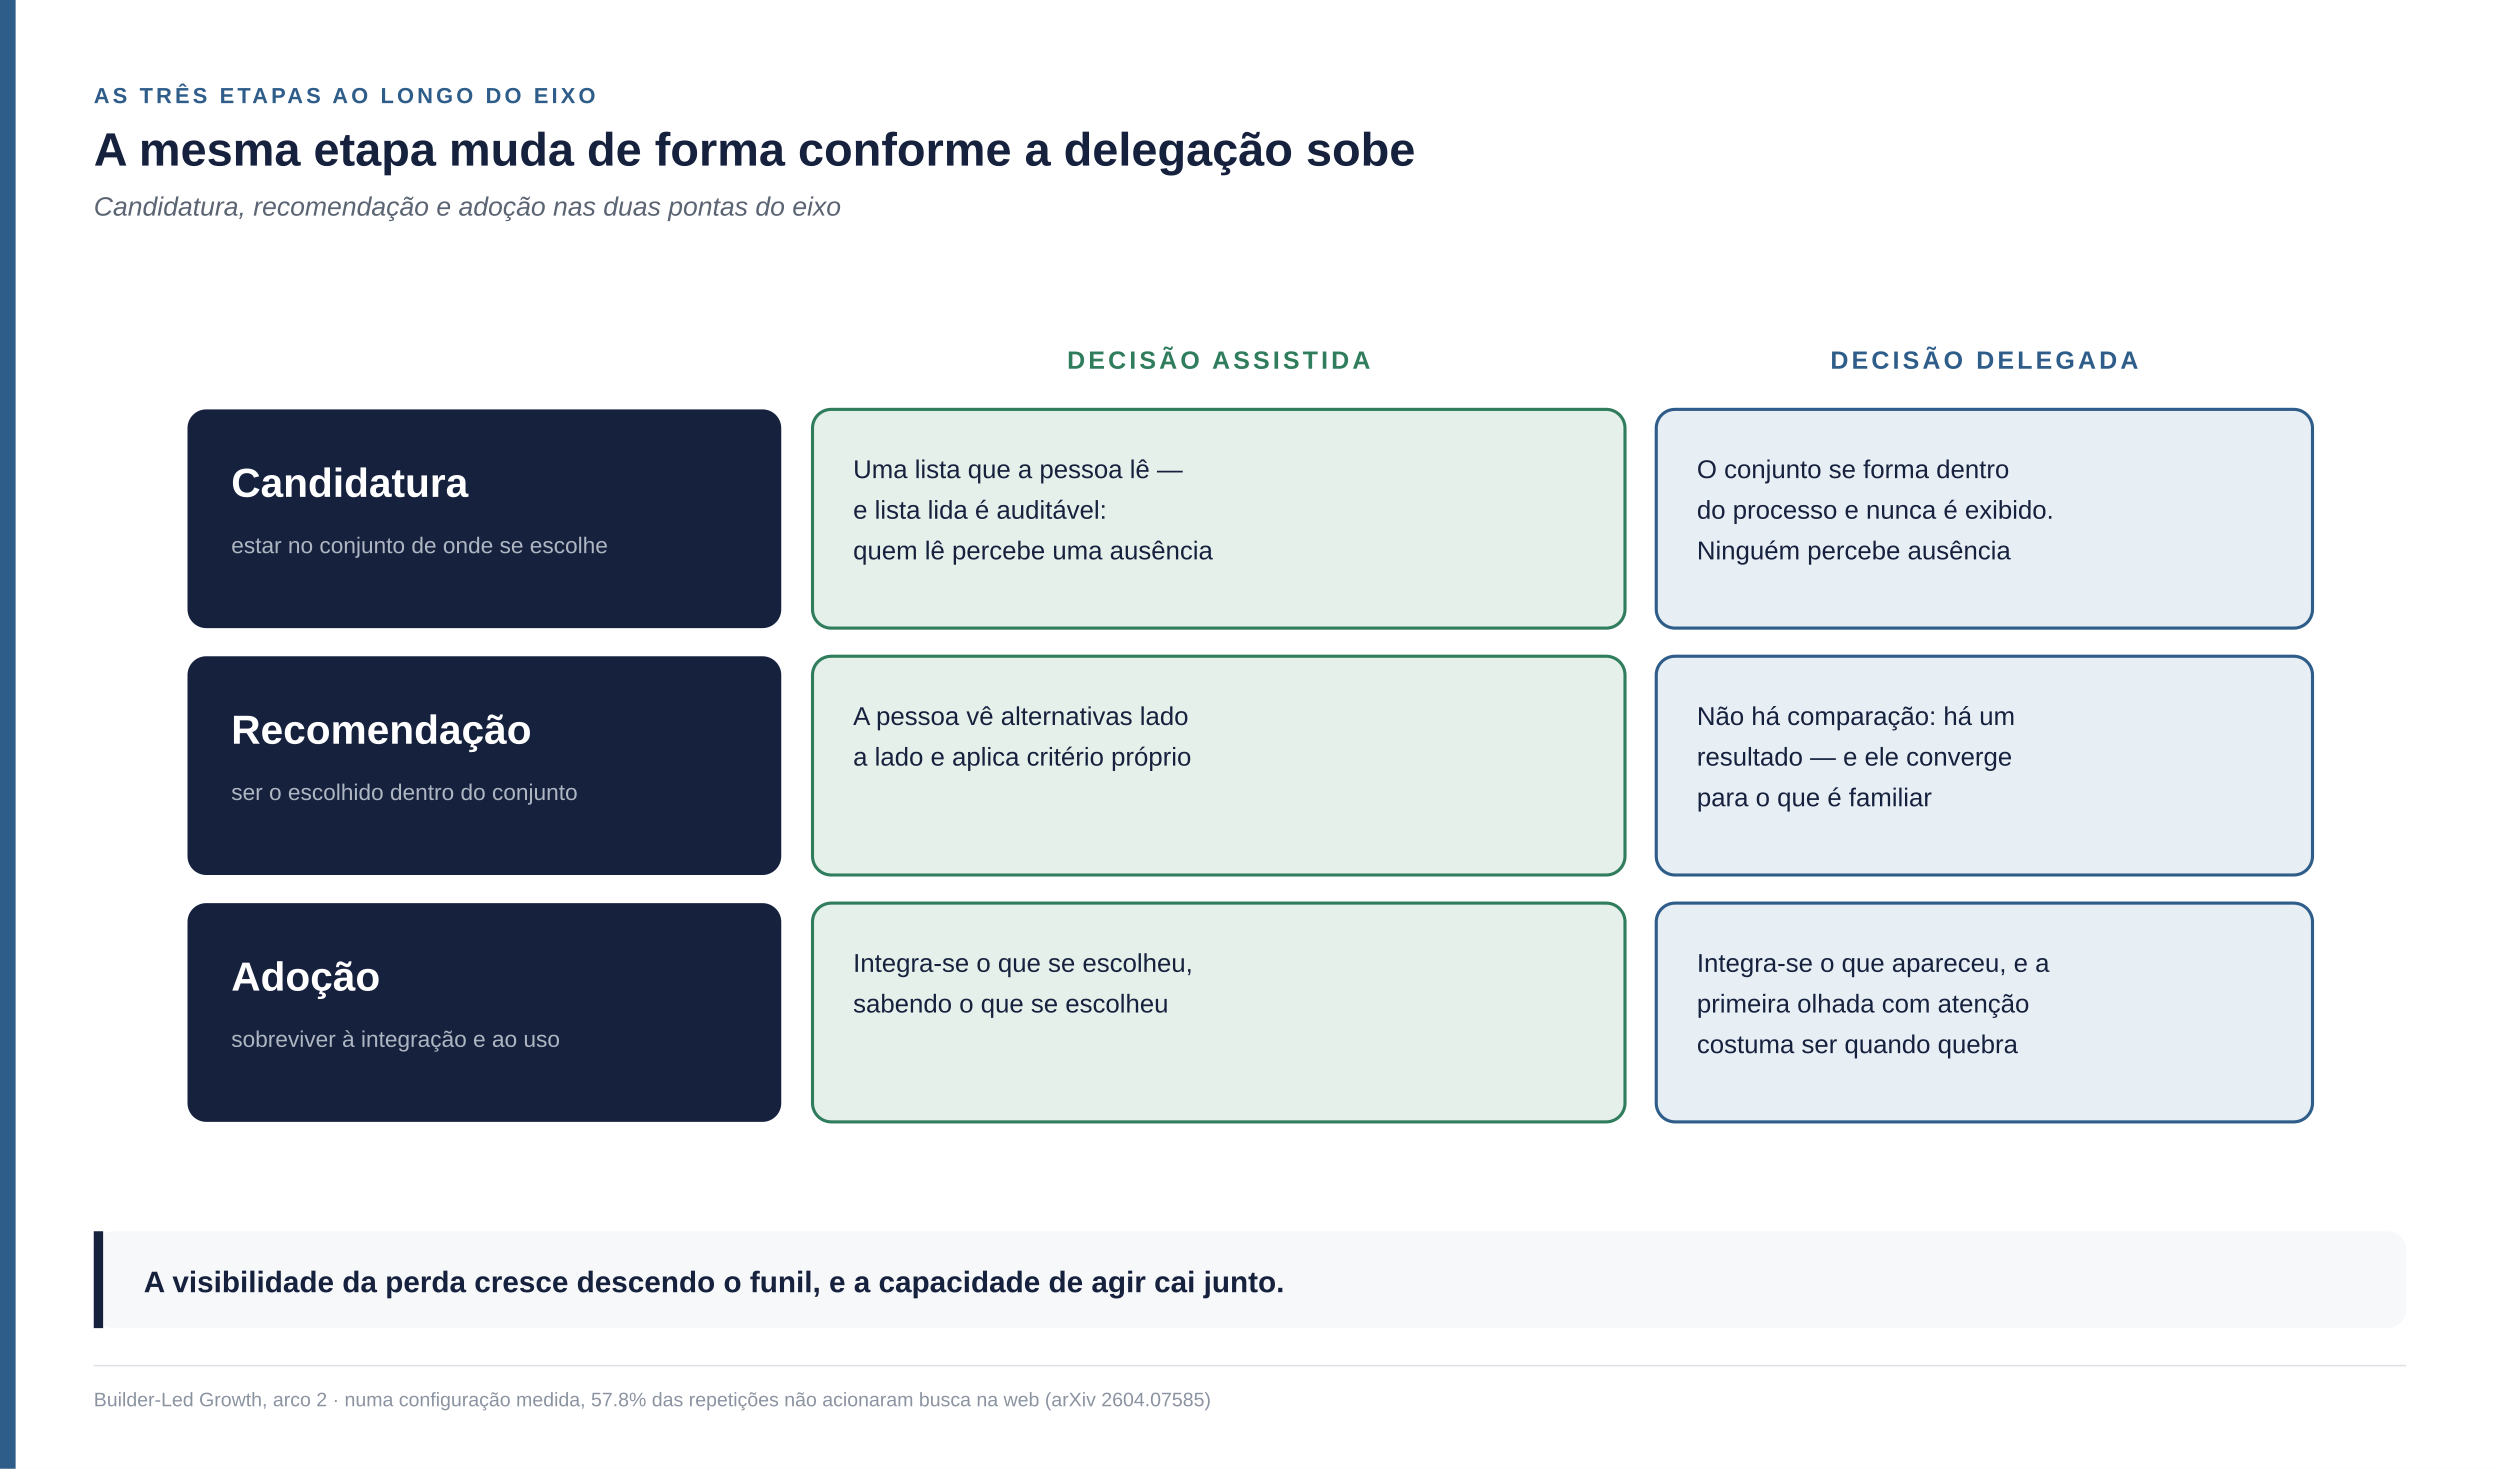
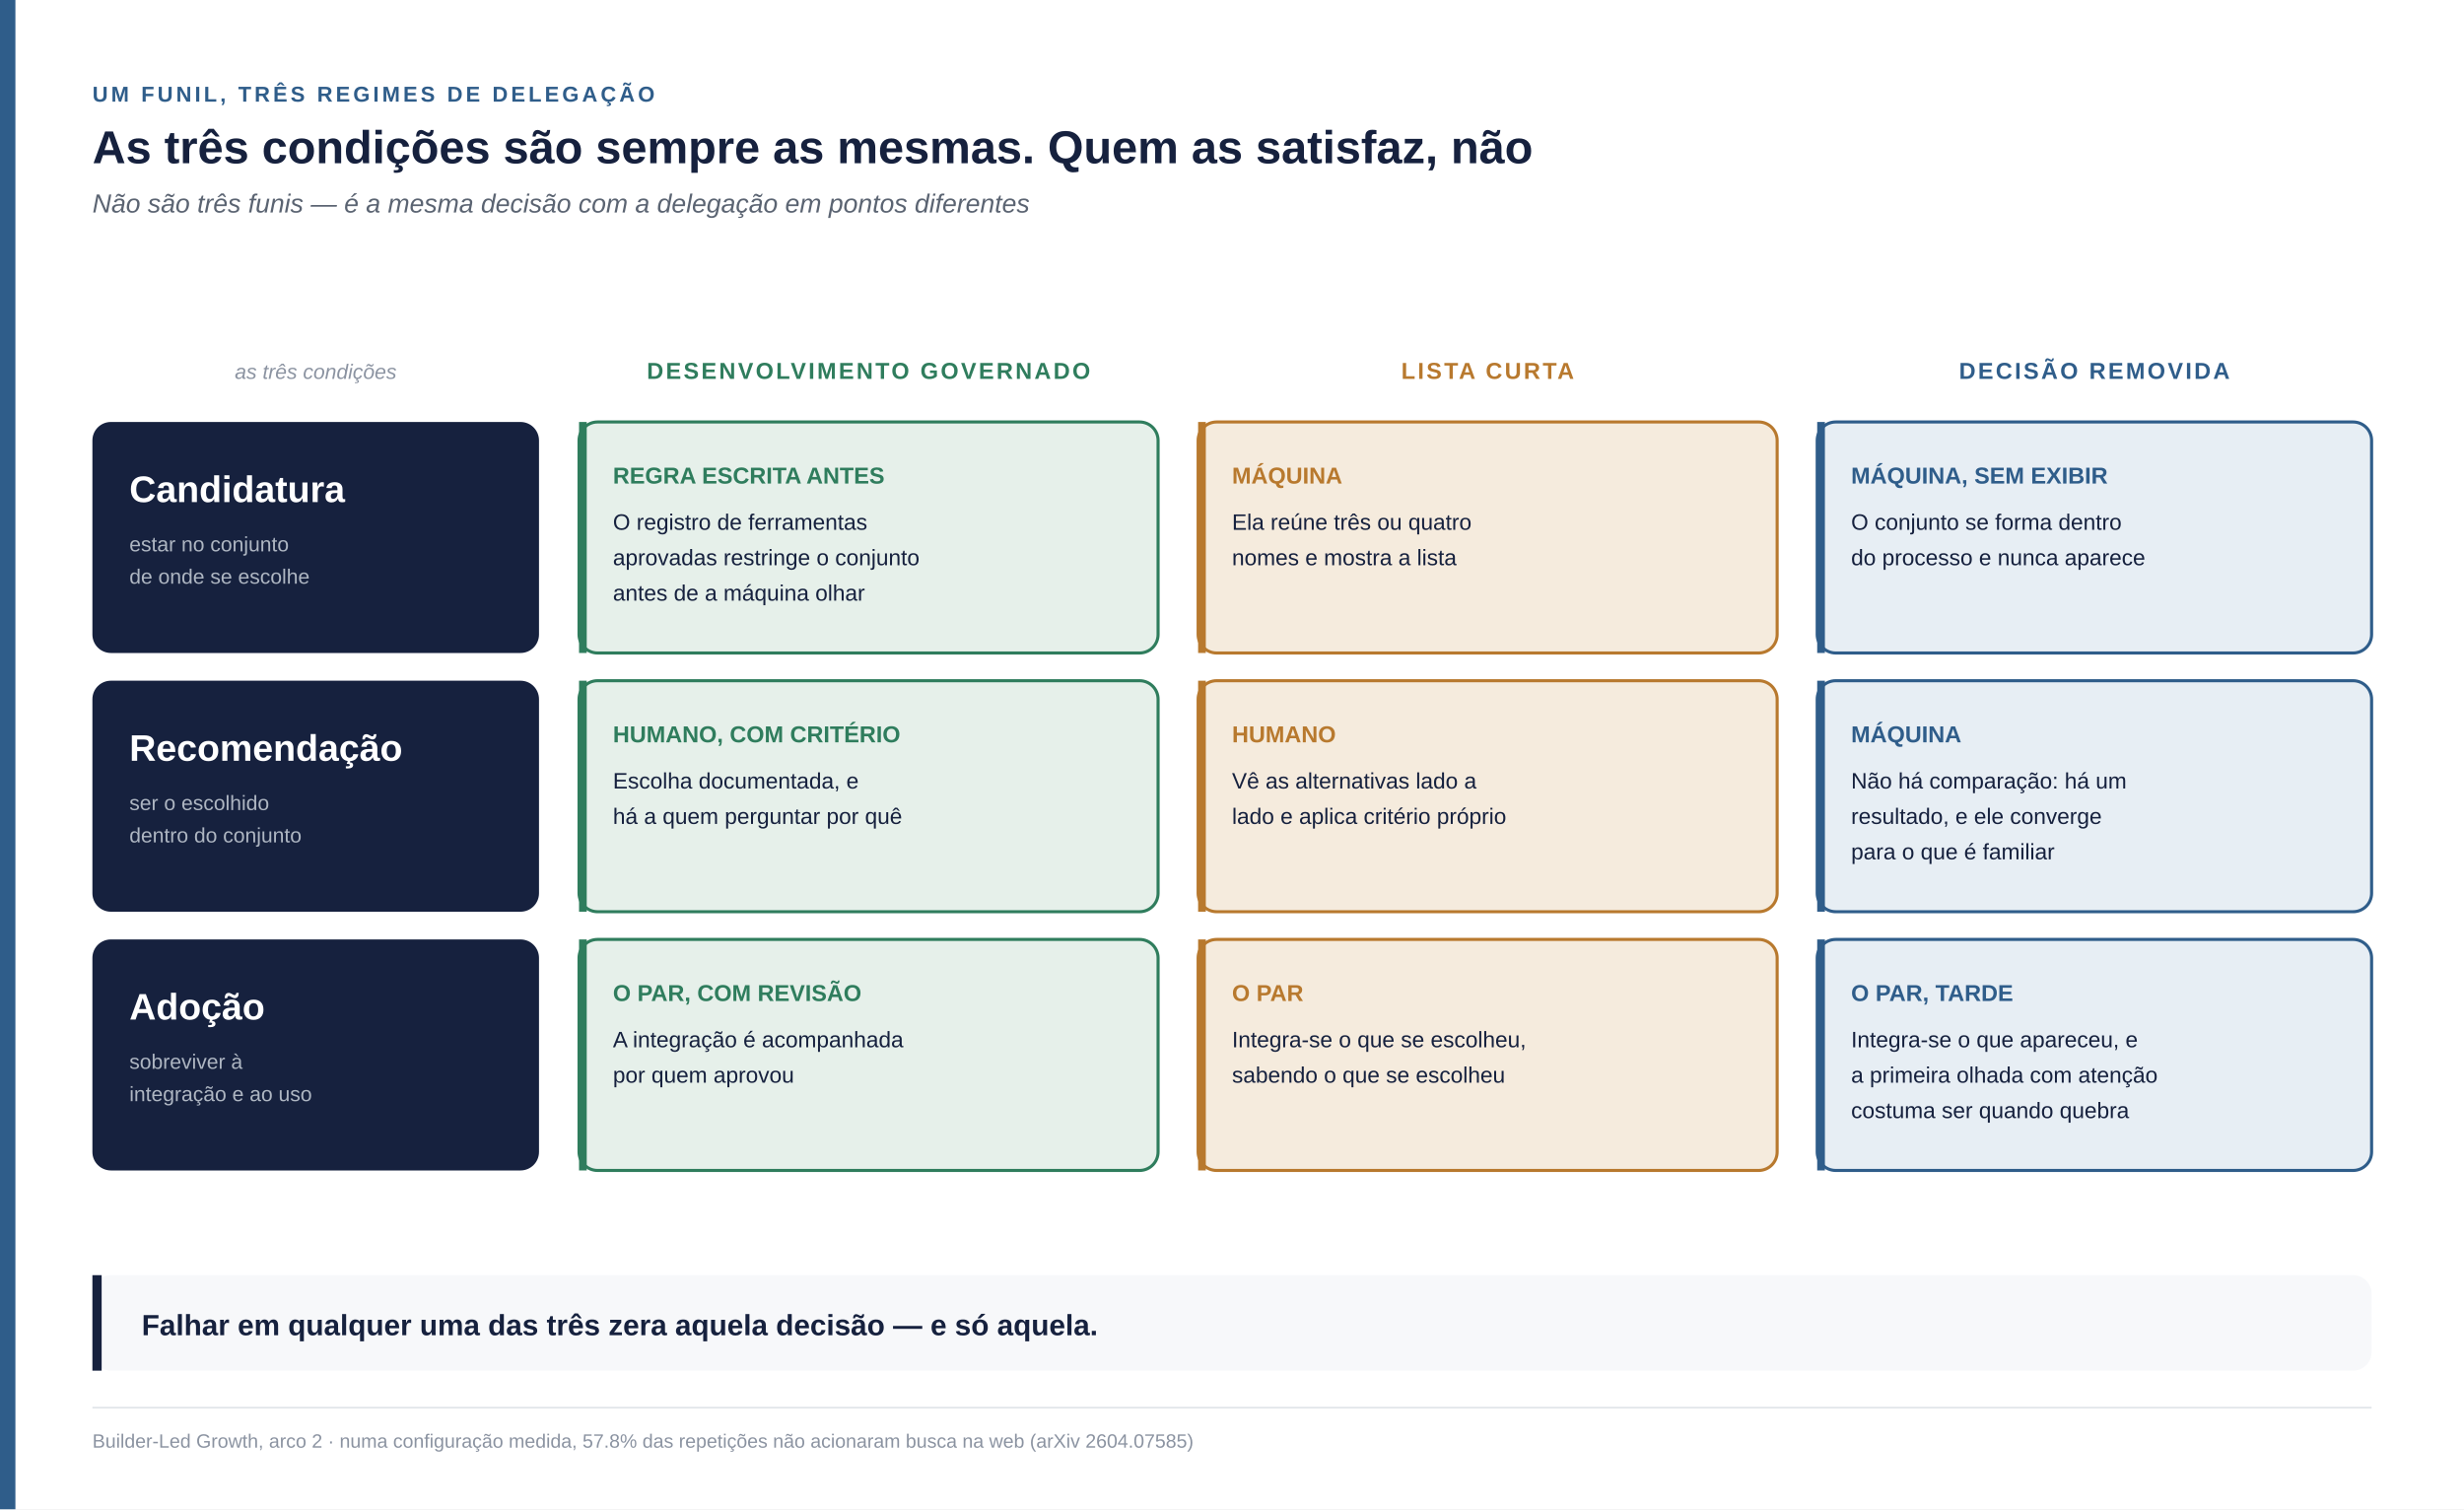
- <svg xmlns="http://www.w3.org/2000/svg" width="1600" height="940" viewBox="0 0 1600 940">
+ <svg xmlns="http://www.w3.org/2000/svg" width="1600" height="980" viewBox="0 0 1600 980">
  <defs>
    <marker id="a" viewBox="0 0 10 10" refX="9" refY="5" markerWidth="6" markerHeight="6" orient="auto-start-reverse">
      <path d="M 0 0 L 10 5 L 0 10 z" fill="#C7CDD5" />
    </marker>
  </defs>
-   <rect x="0" y="0" width="1600" height="940" fill="#FFFFFF" />
-   <rect x="0" y="0" width="10" height="940" rx="0" fill="#2F5D8A" />
-   <text x="60" y="66" font-family="Liberation Sans, Arial, sans-serif" font-size="14" font-weight="700" font-style="normal" fill="#2F5D8A" text-anchor="start" letter-spacing="2">AS TRÊS ETAPAS AO LONGO DO EIXO</text>
-   <text x="60" y="106" font-family="Liberation Sans, Arial, sans-serif" font-size="30" font-weight="700" font-style="normal" fill="#16213E" text-anchor="start">A mesma etapa muda de forma conforme a delegação sobe</text>
-   <text x="60" y="138" font-family="Liberation Sans, Arial, sans-serif" font-size="17" font-weight="400" font-style="italic" fill="#5B6472" text-anchor="start">Candidatura, recomendação e adoção nas duas pontas do eixo</text>
-   <text x="780.0" y="236" font-family="Liberation Sans, Arial, sans-serif" font-size="16" font-weight="700" font-style="normal" fill="#2F7D5D" text-anchor="middle" letter-spacing="2">DECISÃO ASSISTIDA</text>
-   <text x="1270.0" y="236" font-family="Liberation Sans, Arial, sans-serif" font-size="16" font-weight="700" font-style="normal" fill="#2F5D8A" text-anchor="middle" letter-spacing="2">DECISÃO DELEGADA</text>
-   <rect x="120" y="262" width="380" height="140" rx="12" fill="#16213E" />
-   <text x="148" y="318" font-family="Liberation Sans, Arial, sans-serif" font-size="26" font-weight="700" font-style="normal" fill="#FFFFFF" text-anchor="start">Candidatura</text>
-   <text x="148" y="354" font-family="Liberation Sans, Arial, sans-serif" font-size="14.5" font-weight="400" font-style="normal" fill="#AEB6C2" text-anchor="start">estar no conjunto de onde se escolhe</text>
-   <rect x="520" y="262" width="520" height="140" rx="12" fill="#E6F0EA" />
-   <rect x="520" y="262" width="520" height="140" rx="12" fill="none" stroke="#2F7D5D" stroke-width="2" />
-   <text x="546" y="306" font-family="Liberation Sans, Arial, sans-serif" font-size="16.5" font-weight="400" font-style="normal" fill="#16213E" text-anchor="start">Uma lista que a pessoa lê —</text>
-   <text x="546" y="332" font-family="Liberation Sans, Arial, sans-serif" font-size="16.5" font-weight="400" font-style="normal" fill="#16213E" text-anchor="start">e lista lida é auditável:</text>
-   <text x="546" y="358" font-family="Liberation Sans, Arial, sans-serif" font-size="16.5" font-weight="400" font-style="normal" fill="#16213E" text-anchor="start">quem lê percebe uma ausência</text>
-   <rect x="1060" y="262" width="420" height="140" rx="12" fill="#E7EEF4" />
-   <rect x="1060" y="262" width="420" height="140" rx="12" fill="none" stroke="#2F5D8A" stroke-width="2" />
-   <text x="1086" y="306" font-family="Liberation Sans, Arial, sans-serif" font-size="16.5" font-weight="400" font-style="normal" fill="#16213E" text-anchor="start">O conjunto se forma dentro</text>
-   <text x="1086" y="332" font-family="Liberation Sans, Arial, sans-serif" font-size="16.5" font-weight="400" font-style="normal" fill="#16213E" text-anchor="start">do processo e nunca é exibido.</text>
-   <text x="1086" y="358" font-family="Liberation Sans, Arial, sans-serif" font-size="16.5" font-weight="400" font-style="normal" fill="#16213E" text-anchor="start">Ninguém percebe ausência</text>
-   <rect x="120" y="420" width="380" height="140" rx="12" fill="#16213E" />
-   <text x="148" y="476" font-family="Liberation Sans, Arial, sans-serif" font-size="26" font-weight="700" font-style="normal" fill="#FFFFFF" text-anchor="start">Recomendação</text>
-   <text x="148" y="512" font-family="Liberation Sans, Arial, sans-serif" font-size="14.5" font-weight="400" font-style="normal" fill="#AEB6C2" text-anchor="start">ser o escolhido dentro do conjunto</text>
-   <rect x="520" y="420" width="520" height="140" rx="12" fill="#E6F0EA" />
-   <rect x="520" y="420" width="520" height="140" rx="12" fill="none" stroke="#2F7D5D" stroke-width="2" />
-   <text x="546" y="464" font-family="Liberation Sans, Arial, sans-serif" font-size="16.5" font-weight="400" font-style="normal" fill="#16213E" text-anchor="start">A pessoa vê alternativas lado</text>
-   <text x="546" y="490" font-family="Liberation Sans, Arial, sans-serif" font-size="16.5" font-weight="400" font-style="normal" fill="#16213E" text-anchor="start">a lado e aplica critério próprio</text>
-   <rect x="1060" y="420" width="420" height="140" rx="12" fill="#E7EEF4" />
-   <rect x="1060" y="420" width="420" height="140" rx="12" fill="none" stroke="#2F5D8A" stroke-width="2" />
-   <text x="1086" y="464" font-family="Liberation Sans, Arial, sans-serif" font-size="16.5" font-weight="400" font-style="normal" fill="#16213E" text-anchor="start">Não há comparação: há um</text>
-   <text x="1086" y="490" font-family="Liberation Sans, Arial, sans-serif" font-size="16.5" font-weight="400" font-style="normal" fill="#16213E" text-anchor="start">resultado — e ele converge</text>
-   <text x="1086" y="516" font-family="Liberation Sans, Arial, sans-serif" font-size="16.5" font-weight="400" font-style="normal" fill="#16213E" text-anchor="start">para o que é familiar</text>
-   <rect x="120" y="578" width="380" height="140" rx="12" fill="#16213E" />
-   <text x="148" y="634" font-family="Liberation Sans, Arial, sans-serif" font-size="26" font-weight="700" font-style="normal" fill="#FFFFFF" text-anchor="start">Adoção</text>
-   <text x="148" y="670" font-family="Liberation Sans, Arial, sans-serif" font-size="14.5" font-weight="400" font-style="normal" fill="#AEB6C2" text-anchor="start">sobreviver à integração e ao uso</text>
-   <rect x="520" y="578" width="520" height="140" rx="12" fill="#E6F0EA" />
-   <rect x="520" y="578" width="520" height="140" rx="12" fill="none" stroke="#2F7D5D" stroke-width="2" />
-   <text x="546" y="622" font-family="Liberation Sans, Arial, sans-serif" font-size="16.5" font-weight="400" font-style="normal" fill="#16213E" text-anchor="start">Integra-se o que se escolheu,</text>
-   <text x="546" y="648" font-family="Liberation Sans, Arial, sans-serif" font-size="16.5" font-weight="400" font-style="normal" fill="#16213E" text-anchor="start">sabendo o que se escolheu</text>
-   <rect x="1060" y="578" width="420" height="140" rx="12" fill="#E7EEF4" />
-   <rect x="1060" y="578" width="420" height="140" rx="12" fill="none" stroke="#2F5D8A" stroke-width="2" />
-   <text x="1086" y="622" font-family="Liberation Sans, Arial, sans-serif" font-size="16.5" font-weight="400" font-style="normal" fill="#16213E" text-anchor="start">Integra-se o que apareceu, e a</text>
-   <text x="1086" y="648" font-family="Liberation Sans, Arial, sans-serif" font-size="16.5" font-weight="400" font-style="normal" fill="#16213E" text-anchor="start">primeira olhada com atenção</text>
-   <text x="1086" y="674" font-family="Liberation Sans, Arial, sans-serif" font-size="16.5" font-weight="400" font-style="normal" fill="#16213E" text-anchor="start">costuma ser quando quebra</text>
-   <rect x="60" y="788" width="1480" height="62" rx="12" fill="#F7F8FA" />
-   <rect x="60" y="788" width="6" height="62" rx="0" fill="#16213E" />
-   <text x="92" y="827" font-family="Liberation Sans, Arial, sans-serif" font-size="19" font-weight="700" font-style="normal" fill="#16213E" text-anchor="start">A visibilidade da perda cresce descendo o funil, e a capacidade de agir cai junto.</text>
-   <line x1="60" y1="874" x2="1540" y2="874" stroke="#DEE2E7" stroke-width="1" />
-   <text x="60" y="900" font-family="Liberation Sans, Arial, sans-serif" font-size="12.5" font-weight="400" font-style="normal" fill="#8B93A1" text-anchor="start">Builder-Led Growth, arco 2 · numa configuração medida, 57.8% das repetições não acionaram busca na web (arXiv 2604.07585)</text>
+   <rect x="0" y="0" width="1600" height="980" fill="#FFFFFF" />
+   <rect x="0" y="0" width="10" height="980" rx="0" fill="#2F5D8A" />
+   <text x="60" y="66" font-family="Liberation Sans, Arial, sans-serif" font-size="14" font-weight="700" font-style="normal" fill="#2F5D8A" text-anchor="start" letter-spacing="2">UM FUNIL, TRÊS REGIMES DE DELEGAÇÃO</text>
+   <text x="60" y="106" font-family="Liberation Sans, Arial, sans-serif" font-size="30" font-weight="700" font-style="normal" fill="#16213E" text-anchor="start">As três condições são sempre as mesmas. Quem as satisfaz, não</text>
+   <text x="60" y="138" font-family="Liberation Sans, Arial, sans-serif" font-size="17" font-weight="400" font-style="italic" fill="#5B6472" text-anchor="start">Não são três funis — é a mesma decisão com a delegação em pontos diferentes</text>
+   <text x="564.0" y="246" font-family="Liberation Sans, Arial, sans-serif" font-size="15" font-weight="700" font-style="normal" fill="#2F7D5D" text-anchor="middle" letter-spacing="1.5">DESENVOLVIMENTO GOVERNADO</text>
+   <text x="966.0" y="246" font-family="Liberation Sans, Arial, sans-serif" font-size="15" font-weight="700" font-style="normal" fill="#B8792E" text-anchor="middle" letter-spacing="1.5">LISTA CURTA</text>
+   <text x="1360.0" y="246" font-family="Liberation Sans, Arial, sans-serif" font-size="15" font-weight="700" font-style="normal" fill="#2F5D8A" text-anchor="middle" letter-spacing="1.5">DECISÃO REMOVIDA</text>
+   <text x="205.0" y="246" font-family="Liberation Sans, Arial, sans-serif" font-size="13.5" font-weight="400" font-style="italic" fill="#8B93A1" text-anchor="middle">as três condições</text>
+   <rect x="60" y="274" width="290" height="150" rx="12" fill="#16213E" />
+   <text x="84" y="326" font-family="Liberation Sans, Arial, sans-serif" font-size="24" font-weight="700" font-style="normal" fill="#FFFFFF" text-anchor="start">Candidatura</text>
+   <text x="84" y="358" font-family="Liberation Sans, Arial, sans-serif" font-size="13.5" font-weight="400" font-style="normal" fill="#AEB6C2" text-anchor="start">estar no conjunto</text>
+   <text x="84" y="379" font-family="Liberation Sans, Arial, sans-serif" font-size="13.5" font-weight="400" font-style="normal" fill="#AEB6C2" text-anchor="start">de onde se escolhe</text>
+   <rect x="376" y="274" width="376" height="150" rx="12" fill="#E6F0EA" />
+   <rect x="376" y="274" width="376" height="150" rx="12" fill="none" stroke="#2F7D5D" stroke-width="2" />
+   <rect x="376" y="274" width="5" height="150" rx="0" fill="#2F7D5D" />
+   <text x="398" y="314" font-family="Liberation Sans, Arial, sans-serif" font-size="15" font-weight="700" font-style="normal" fill="#2F7D5D" text-anchor="start">REGRA ESCRITA ANTES</text>
+   <text x="398" y="344" font-family="Liberation Sans, Arial, sans-serif" font-size="14.5" font-weight="400" font-style="normal" fill="#16213E" text-anchor="start">O registro de ferramentas</text>
+   <text x="398" y="367" font-family="Liberation Sans, Arial, sans-serif" font-size="14.5" font-weight="400" font-style="normal" fill="#16213E" text-anchor="start">aprovadas restringe o conjunto</text>
+   <text x="398" y="390" font-family="Liberation Sans, Arial, sans-serif" font-size="14.5" font-weight="400" font-style="normal" fill="#16213E" text-anchor="start">antes de a máquina olhar</text>
+   <rect x="778" y="274" width="376" height="150" rx="12" fill="#F5EBDD" />
+   <rect x="778" y="274" width="376" height="150" rx="12" fill="none" stroke="#B8792E" stroke-width="2" />
+   <rect x="778" y="274" width="5" height="150" rx="0" fill="#B8792E" />
+   <text x="800" y="314" font-family="Liberation Sans, Arial, sans-serif" font-size="15" font-weight="700" font-style="normal" fill="#B8792E" text-anchor="start">MÁQUINA</text>
+   <text x="800" y="344" font-family="Liberation Sans, Arial, sans-serif" font-size="14.5" font-weight="400" font-style="normal" fill="#16213E" text-anchor="start">Ela reúne três ou quatro</text>
+   <text x="800" y="367" font-family="Liberation Sans, Arial, sans-serif" font-size="14.5" font-weight="400" font-style="normal" fill="#16213E" text-anchor="start">nomes e mostra a lista</text>
+   <rect x="1180" y="274" width="360" height="150" rx="12" fill="#E7EEF4" />
+   <rect x="1180" y="274" width="360" height="150" rx="12" fill="none" stroke="#2F5D8A" stroke-width="2" />
+   <rect x="1180" y="274" width="5" height="150" rx="0" fill="#2F5D8A" />
+   <text x="1202" y="314" font-family="Liberation Sans, Arial, sans-serif" font-size="15" font-weight="700" font-style="normal" fill="#2F5D8A" text-anchor="start">MÁQUINA, SEM EXIBIR</text>
+   <text x="1202" y="344" font-family="Liberation Sans, Arial, sans-serif" font-size="14.5" font-weight="400" font-style="normal" fill="#16213E" text-anchor="start">O conjunto se forma dentro</text>
+   <text x="1202" y="367" font-family="Liberation Sans, Arial, sans-serif" font-size="14.5" font-weight="400" font-style="normal" fill="#16213E" text-anchor="start">do processo e nunca aparece</text>
+   <rect x="60" y="442" width="290" height="150" rx="12" fill="#16213E" />
+   <text x="84" y="494" font-family="Liberation Sans, Arial, sans-serif" font-size="24" font-weight="700" font-style="normal" fill="#FFFFFF" text-anchor="start">Recomendação</text>
+   <text x="84" y="526" font-family="Liberation Sans, Arial, sans-serif" font-size="13.5" font-weight="400" font-style="normal" fill="#AEB6C2" text-anchor="start">ser o escolhido</text>
+   <text x="84" y="547" font-family="Liberation Sans, Arial, sans-serif" font-size="13.5" font-weight="400" font-style="normal" fill="#AEB6C2" text-anchor="start">dentro do conjunto</text>
+   <rect x="376" y="442" width="376" height="150" rx="12" fill="#E6F0EA" />
+   <rect x="376" y="442" width="376" height="150" rx="12" fill="none" stroke="#2F7D5D" stroke-width="2" />
+   <rect x="376" y="442" width="5" height="150" rx="0" fill="#2F7D5D" />
+   <text x="398" y="482" font-family="Liberation Sans, Arial, sans-serif" font-size="15" font-weight="700" font-style="normal" fill="#2F7D5D" text-anchor="start">HUMANO, COM CRITÉRIO</text>
+   <text x="398" y="512" font-family="Liberation Sans, Arial, sans-serif" font-size="14.5" font-weight="400" font-style="normal" fill="#16213E" text-anchor="start">Escolha documentada, e</text>
+   <text x="398" y="535" font-family="Liberation Sans, Arial, sans-serif" font-size="14.5" font-weight="400" font-style="normal" fill="#16213E" text-anchor="start">há a quem perguntar por quê</text>
+   <rect x="778" y="442" width="376" height="150" rx="12" fill="#F5EBDD" />
+   <rect x="778" y="442" width="376" height="150" rx="12" fill="none" stroke="#B8792E" stroke-width="2" />
+   <rect x="778" y="442" width="5" height="150" rx="0" fill="#B8792E" />
+   <text x="800" y="482" font-family="Liberation Sans, Arial, sans-serif" font-size="15" font-weight="700" font-style="normal" fill="#B8792E" text-anchor="start">HUMANO</text>
+   <text x="800" y="512" font-family="Liberation Sans, Arial, sans-serif" font-size="14.5" font-weight="400" font-style="normal" fill="#16213E" text-anchor="start">Vê as alternativas lado a</text>
+   <text x="800" y="535" font-family="Liberation Sans, Arial, sans-serif" font-size="14.5" font-weight="400" font-style="normal" fill="#16213E" text-anchor="start">lado e aplica critério próprio</text>
+   <rect x="1180" y="442" width="360" height="150" rx="12" fill="#E7EEF4" />
+   <rect x="1180" y="442" width="360" height="150" rx="12" fill="none" stroke="#2F5D8A" stroke-width="2" />
+   <rect x="1180" y="442" width="5" height="150" rx="0" fill="#2F5D8A" />
+   <text x="1202" y="482" font-family="Liberation Sans, Arial, sans-serif" font-size="15" font-weight="700" font-style="normal" fill="#2F5D8A" text-anchor="start">MÁQUINA</text>
+   <text x="1202" y="512" font-family="Liberation Sans, Arial, sans-serif" font-size="14.5" font-weight="400" font-style="normal" fill="#16213E" text-anchor="start">Não há comparação: há um</text>
+   <text x="1202" y="535" font-family="Liberation Sans, Arial, sans-serif" font-size="14.5" font-weight="400" font-style="normal" fill="#16213E" text-anchor="start">resultado, e ele converge</text>
+   <text x="1202" y="558" font-family="Liberation Sans, Arial, sans-serif" font-size="14.5" font-weight="400" font-style="normal" fill="#16213E" text-anchor="start">para o que é familiar</text>
+   <rect x="60" y="610" width="290" height="150" rx="12" fill="#16213E" />
+   <text x="84" y="662" font-family="Liberation Sans, Arial, sans-serif" font-size="24" font-weight="700" font-style="normal" fill="#FFFFFF" text-anchor="start">Adoção</text>
+   <text x="84" y="694" font-family="Liberation Sans, Arial, sans-serif" font-size="13.5" font-weight="400" font-style="normal" fill="#AEB6C2" text-anchor="start">sobreviver à</text>
+   <text x="84" y="715" font-family="Liberation Sans, Arial, sans-serif" font-size="13.5" font-weight="400" font-style="normal" fill="#AEB6C2" text-anchor="start">integração e ao uso</text>
+   <rect x="376" y="610" width="376" height="150" rx="12" fill="#E6F0EA" />
+   <rect x="376" y="610" width="376" height="150" rx="12" fill="none" stroke="#2F7D5D" stroke-width="2" />
+   <rect x="376" y="610" width="5" height="150" rx="0" fill="#2F7D5D" />
+   <text x="398" y="650" font-family="Liberation Sans, Arial, sans-serif" font-size="15" font-weight="700" font-style="normal" fill="#2F7D5D" text-anchor="start">O PAR, COM REVISÃO</text>
+   <text x="398" y="680" font-family="Liberation Sans, Arial, sans-serif" font-size="14.5" font-weight="400" font-style="normal" fill="#16213E" text-anchor="start">A integração é acompanhada</text>
+   <text x="398" y="703" font-family="Liberation Sans, Arial, sans-serif" font-size="14.5" font-weight="400" font-style="normal" fill="#16213E" text-anchor="start">por quem aprovou</text>
+   <rect x="778" y="610" width="376" height="150" rx="12" fill="#F5EBDD" />
+   <rect x="778" y="610" width="376" height="150" rx="12" fill="none" stroke="#B8792E" stroke-width="2" />
+   <rect x="778" y="610" width="5" height="150" rx="0" fill="#B8792E" />
+   <text x="800" y="650" font-family="Liberation Sans, Arial, sans-serif" font-size="15" font-weight="700" font-style="normal" fill="#B8792E" text-anchor="start">O PAR</text>
+   <text x="800" y="680" font-family="Liberation Sans, Arial, sans-serif" font-size="14.5" font-weight="400" font-style="normal" fill="#16213E" text-anchor="start">Integra-se o que se escolheu,</text>
+   <text x="800" y="703" font-family="Liberation Sans, Arial, sans-serif" font-size="14.5" font-weight="400" font-style="normal" fill="#16213E" text-anchor="start">sabendo o que se escolheu</text>
+   <rect x="1180" y="610" width="360" height="150" rx="12" fill="#E7EEF4" />
+   <rect x="1180" y="610" width="360" height="150" rx="12" fill="none" stroke="#2F5D8A" stroke-width="2" />
+   <rect x="1180" y="610" width="5" height="150" rx="0" fill="#2F5D8A" />
+   <text x="1202" y="650" font-family="Liberation Sans, Arial, sans-serif" font-size="15" font-weight="700" font-style="normal" fill="#2F5D8A" text-anchor="start">O PAR, TARDE</text>
+   <text x="1202" y="680" font-family="Liberation Sans, Arial, sans-serif" font-size="14.5" font-weight="400" font-style="normal" fill="#16213E" text-anchor="start">Integra-se o que apareceu, e</text>
+   <text x="1202" y="703" font-family="Liberation Sans, Arial, sans-serif" font-size="14.5" font-weight="400" font-style="normal" fill="#16213E" text-anchor="start">a primeira olhada com atenção</text>
+   <text x="1202" y="726" font-family="Liberation Sans, Arial, sans-serif" font-size="14.5" font-weight="400" font-style="normal" fill="#16213E" text-anchor="start">costuma ser quando quebra</text>
+   <rect x="60" y="828" width="1480" height="62" rx="12" fill="#F7F8FA" />
+   <rect x="60" y="828" width="6" height="62" rx="0" fill="#16213E" />
+   <text x="92" y="867" font-family="Liberation Sans, Arial, sans-serif" font-size="19" font-weight="700" font-style="normal" fill="#16213E" text-anchor="start">Falhar em qualquer uma das três zera aquela decisão — e só aquela.</text>
+   <line x1="60" y1="914" x2="1540" y2="914" stroke="#DEE2E7" stroke-width="1" />
+   <text x="60" y="940" font-family="Liberation Sans, Arial, sans-serif" font-size="12.5" font-weight="400" font-style="normal" fill="#8B93A1" text-anchor="start">Builder-Led Growth, arco 2 · numa configuração medida, 57.8% das repetições não acionaram busca na web (arXiv 2604.07585)</text>
</svg>
